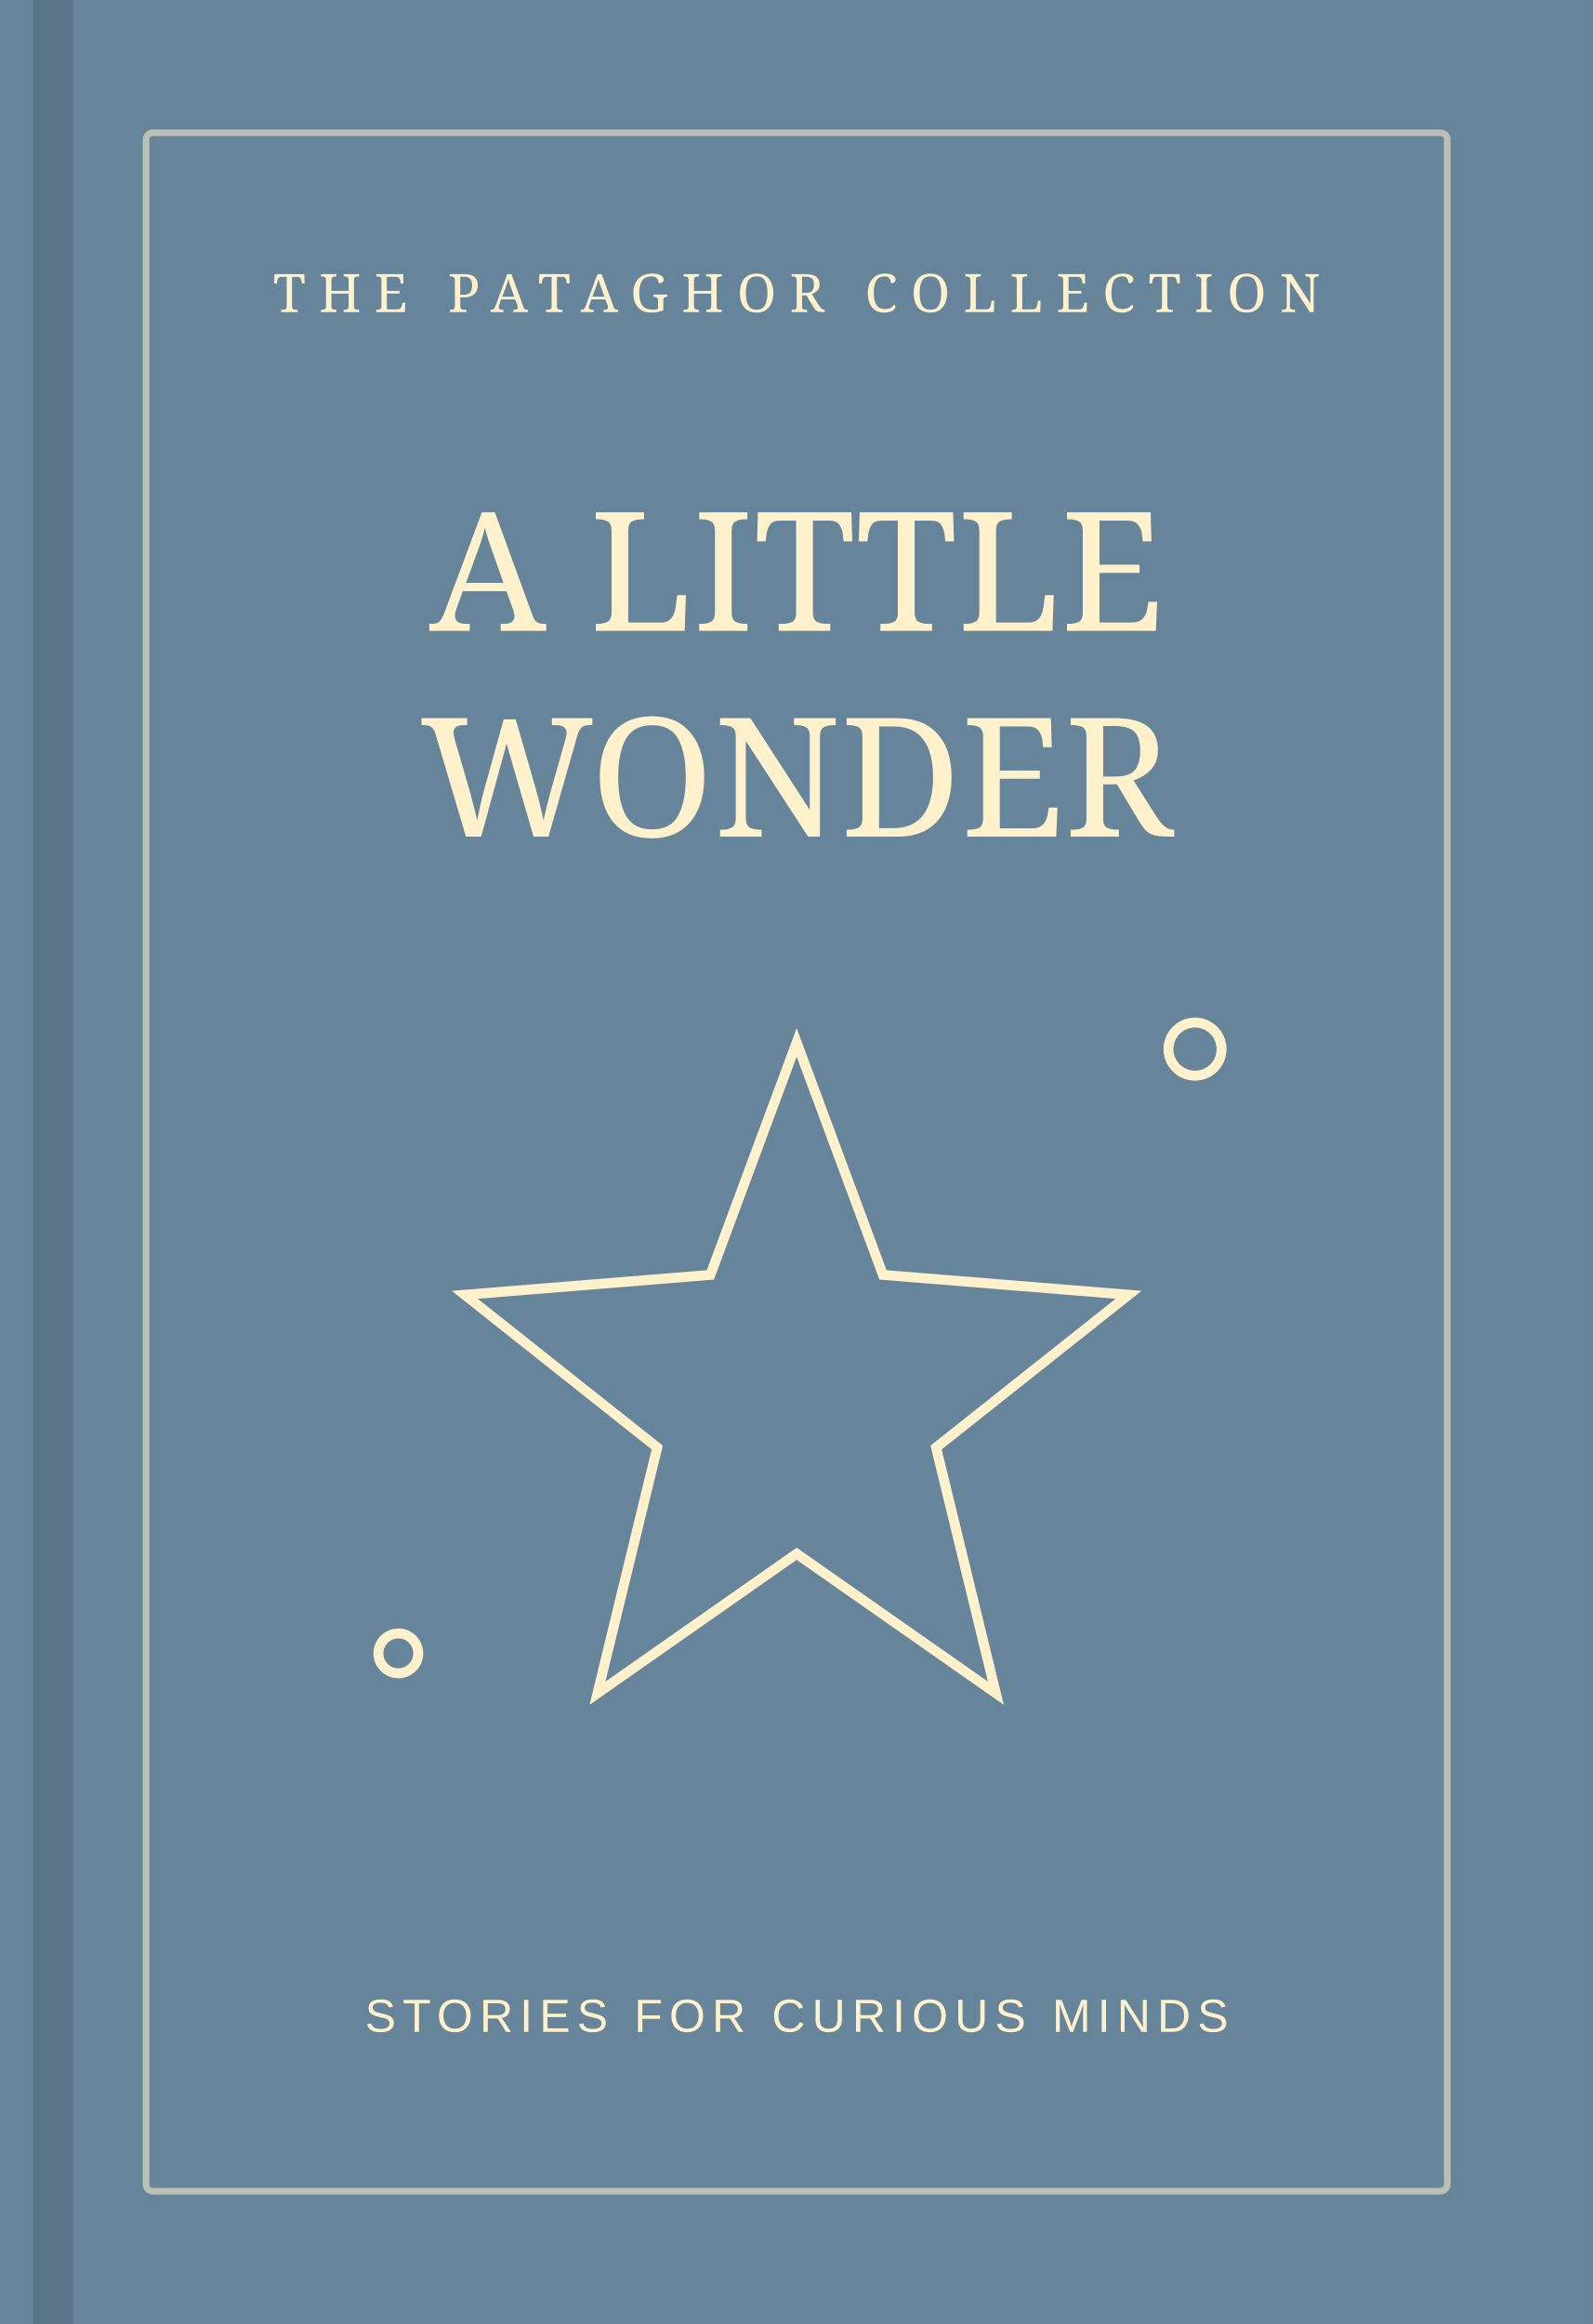
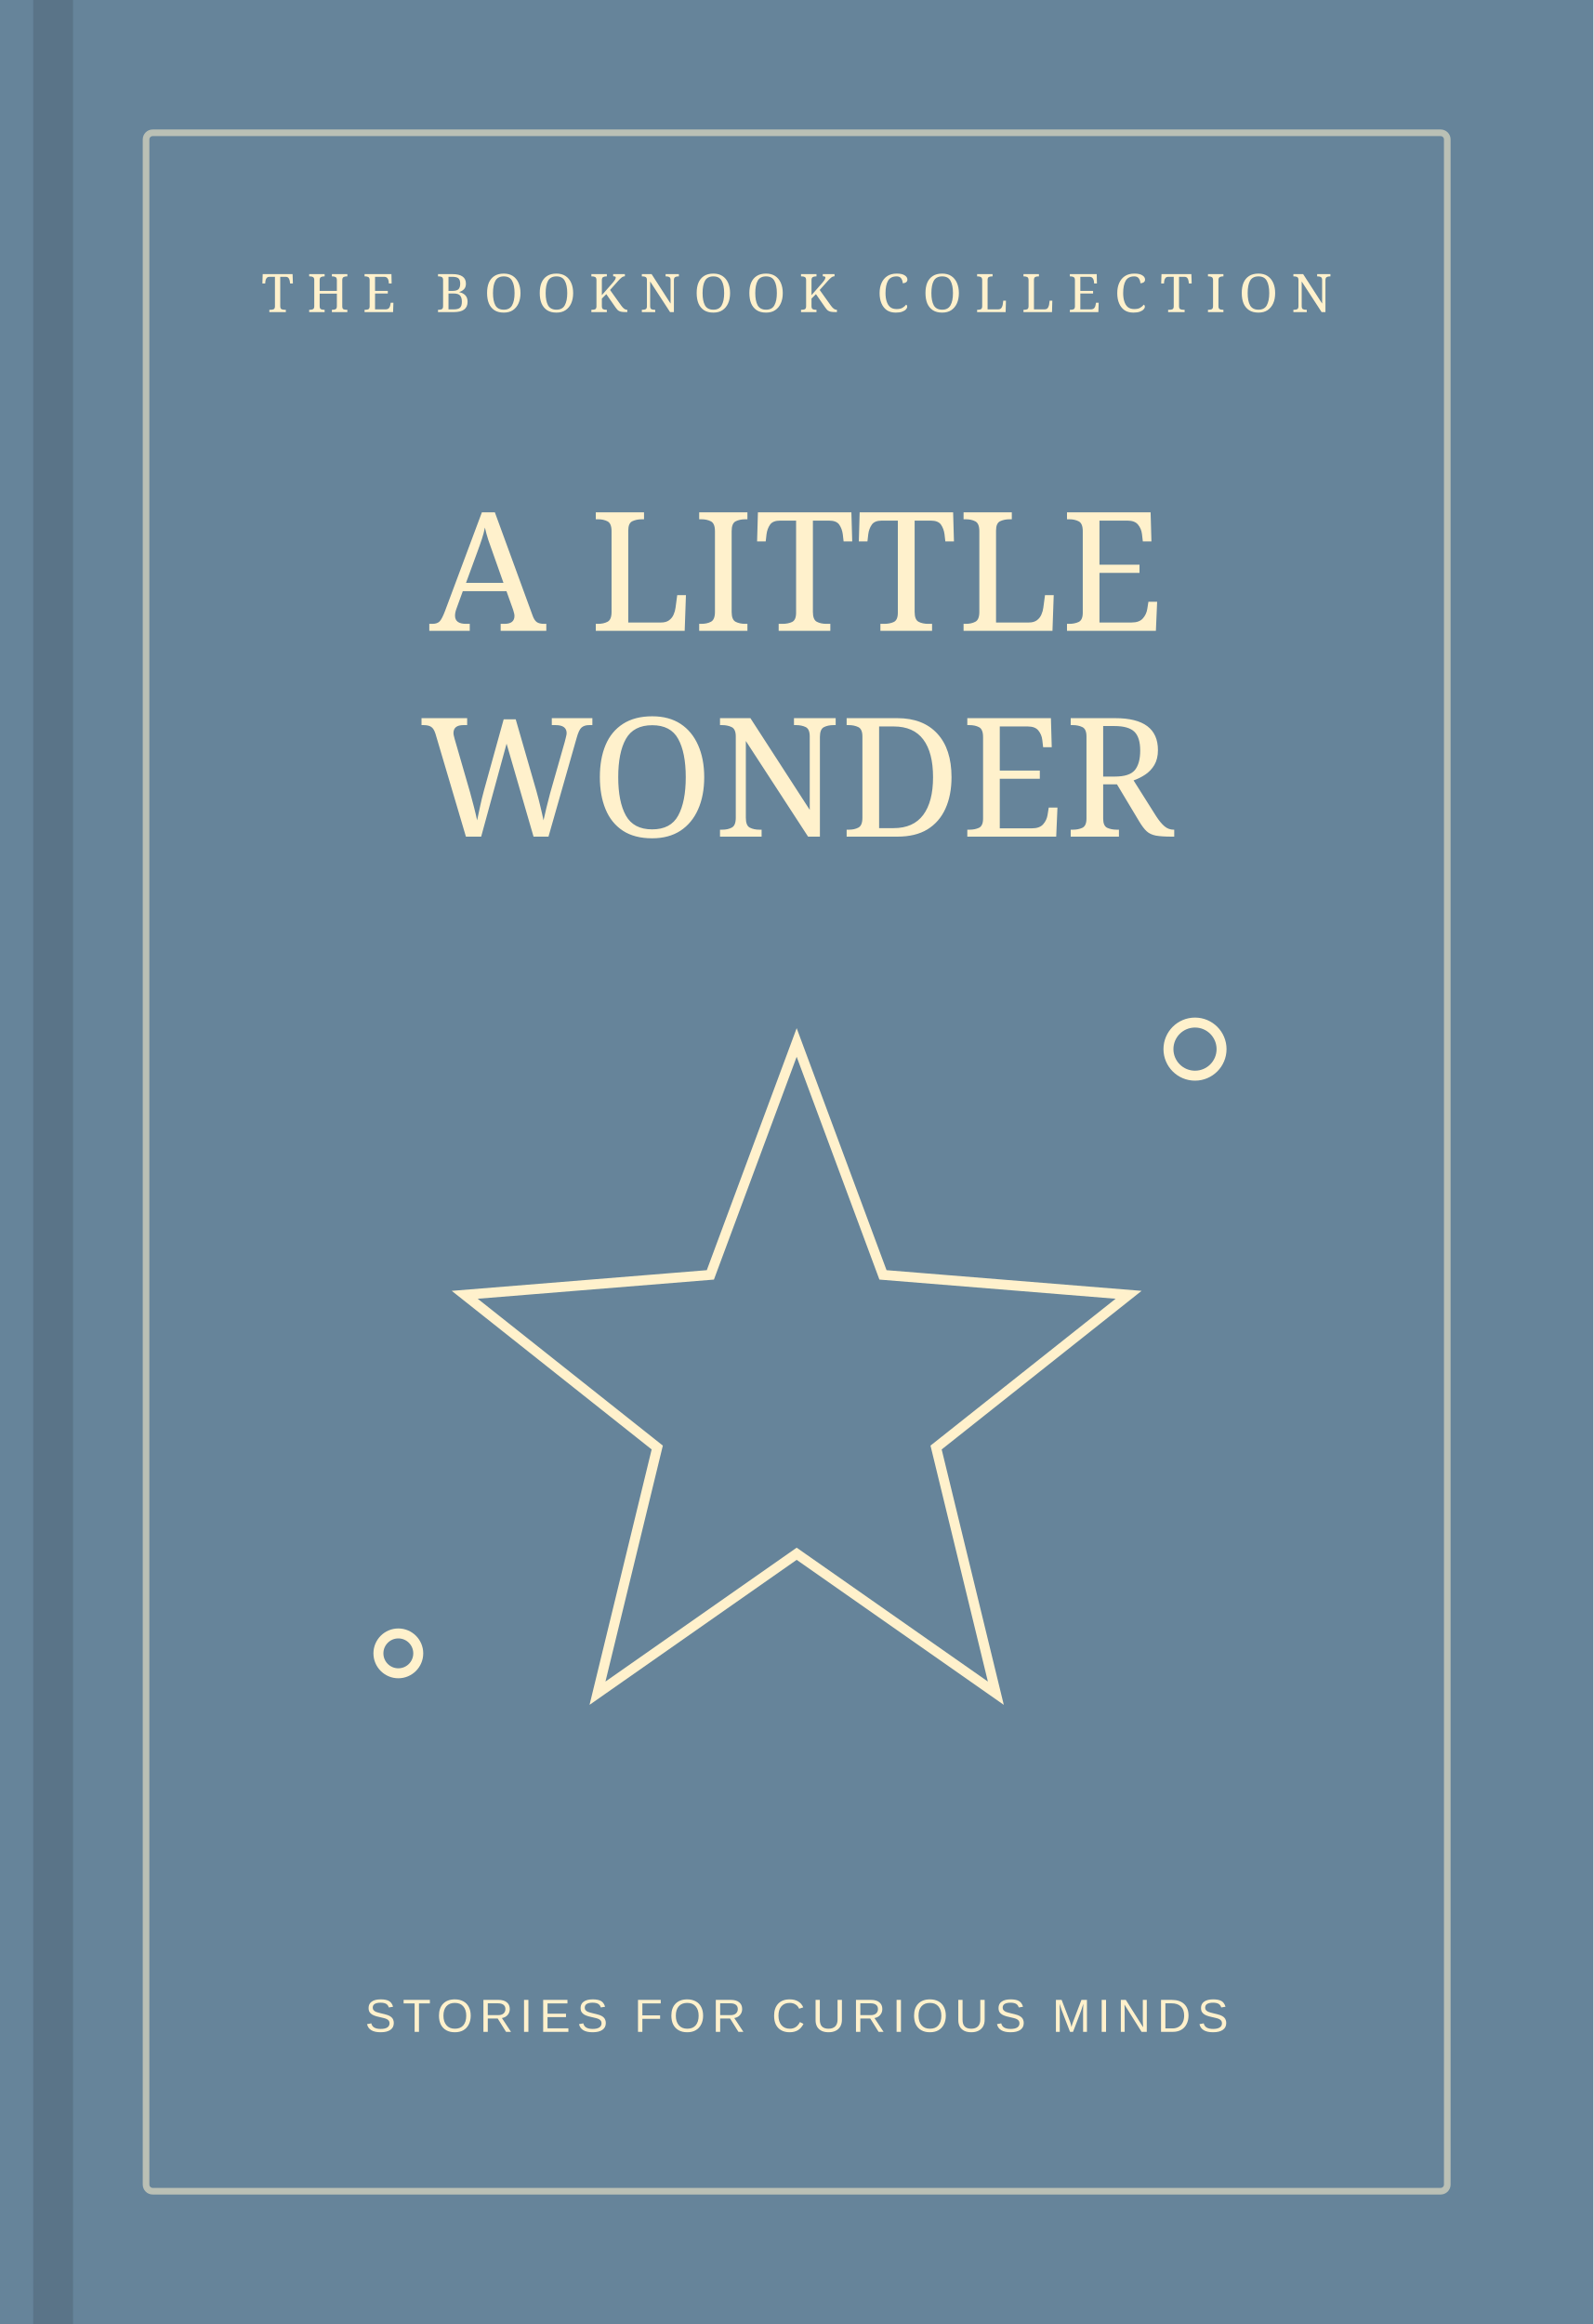
<svg xmlns="http://www.w3.org/2000/svg" width="240" height="350" viewBox="0 0 240 350">
  <rect width="240" height="350" fill="#66849a" />
  <rect x="5" width="6" height="350" fill="#000" opacity=".12" />
  <rect x="22" y="20" width="196" height="310" rx="1" fill="none" stroke="#fff1cc" opacity=".55" />
-   <text x="120" y="47" text-anchor="middle" fill="#fff1cc" font-family="Georgia,serif" font-size="8" letter-spacing="2">THE PATAGHOR COLLECTION</text>
+   <text x="120" y="47" text-anchor="middle" fill="#fff1cc" font-family="Georgia,serif" font-size="8" letter-spacing="2">THE BOOKNOOK COLLECTION</text>
  <g fill="#fff1cc" text-anchor="middle" font-family="Georgia,serif" font-size="25">
    <text x="120" y="95">A LITTLE</text>
    <text x="120" y="126">WONDER</text>
  </g>
  <g color="#fff1cc" stroke="currentColor" fill="none" stroke-width="1.5">
    <path d="M120 157L133 192L170 195L141 218L150 255L120 234L90 255L99 218L70 195L107 192Z" />
    <circle cx="180" cy="158" r="4" />
    <circle cx="60" cy="249" r="3" />
  </g>
  <text x="120" y="306" text-anchor="middle" fill="#fff1cc" font-family="Arial,sans-serif" font-size="7" letter-spacing="1">STORIES FOR CURIOUS MINDS</text>
</svg>
